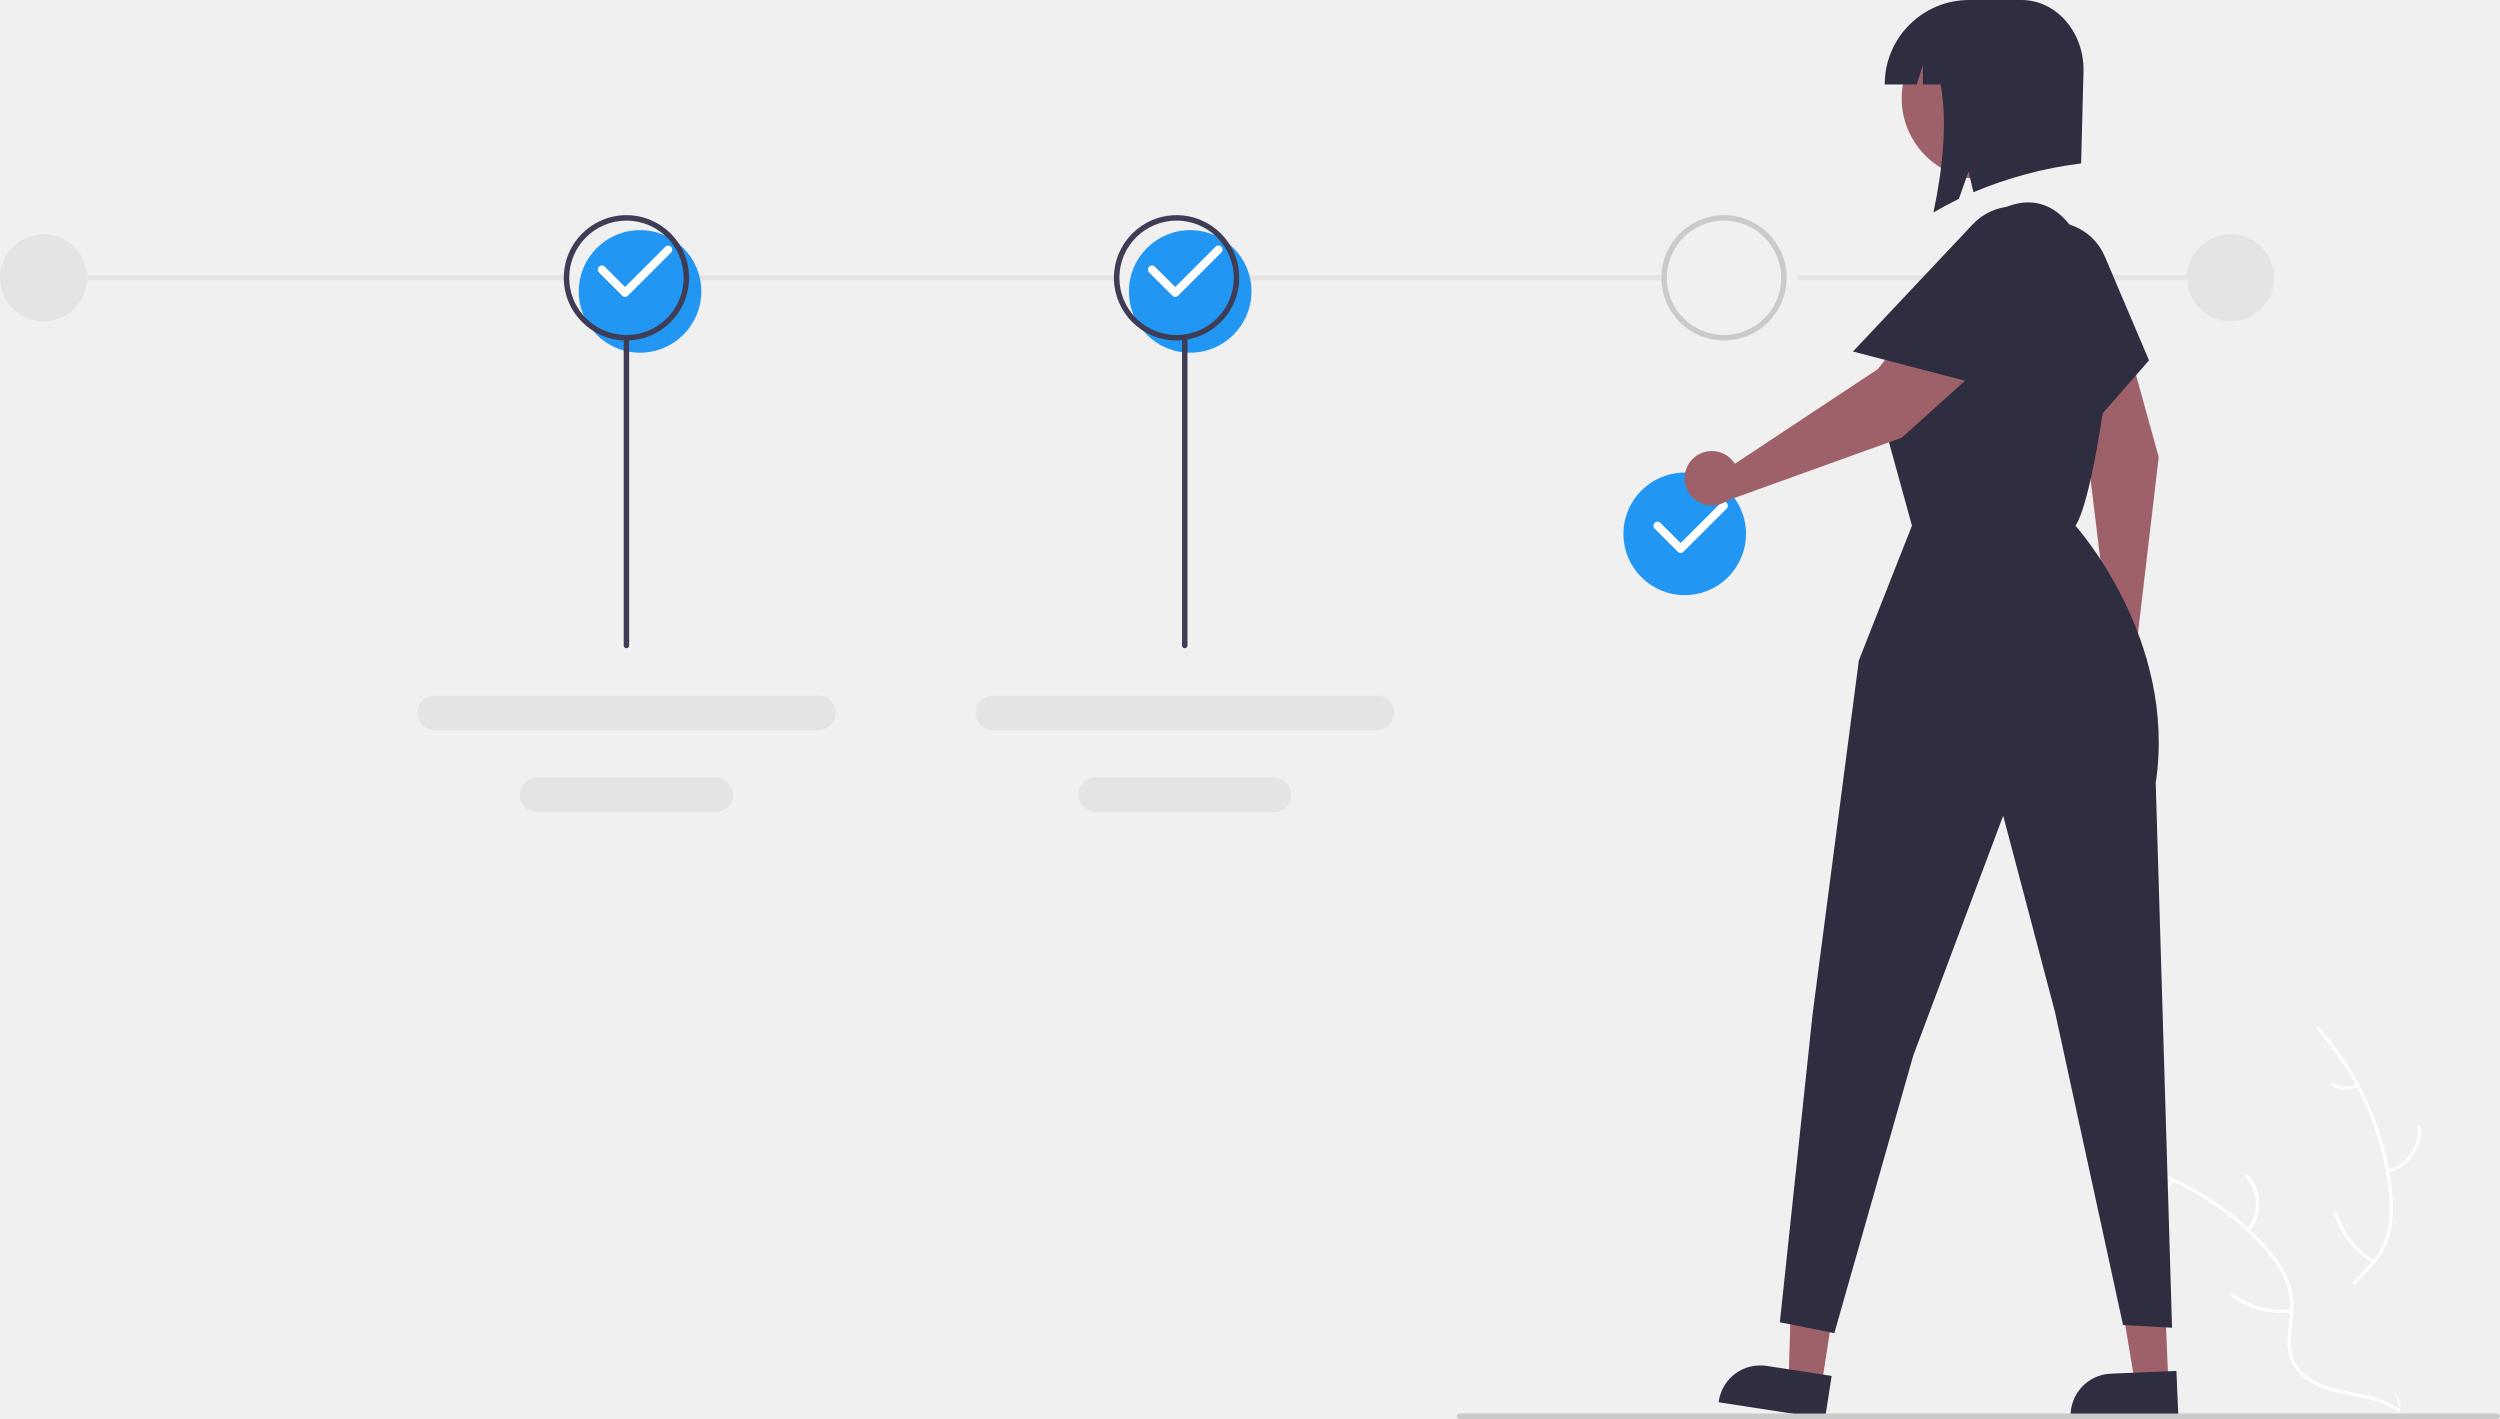
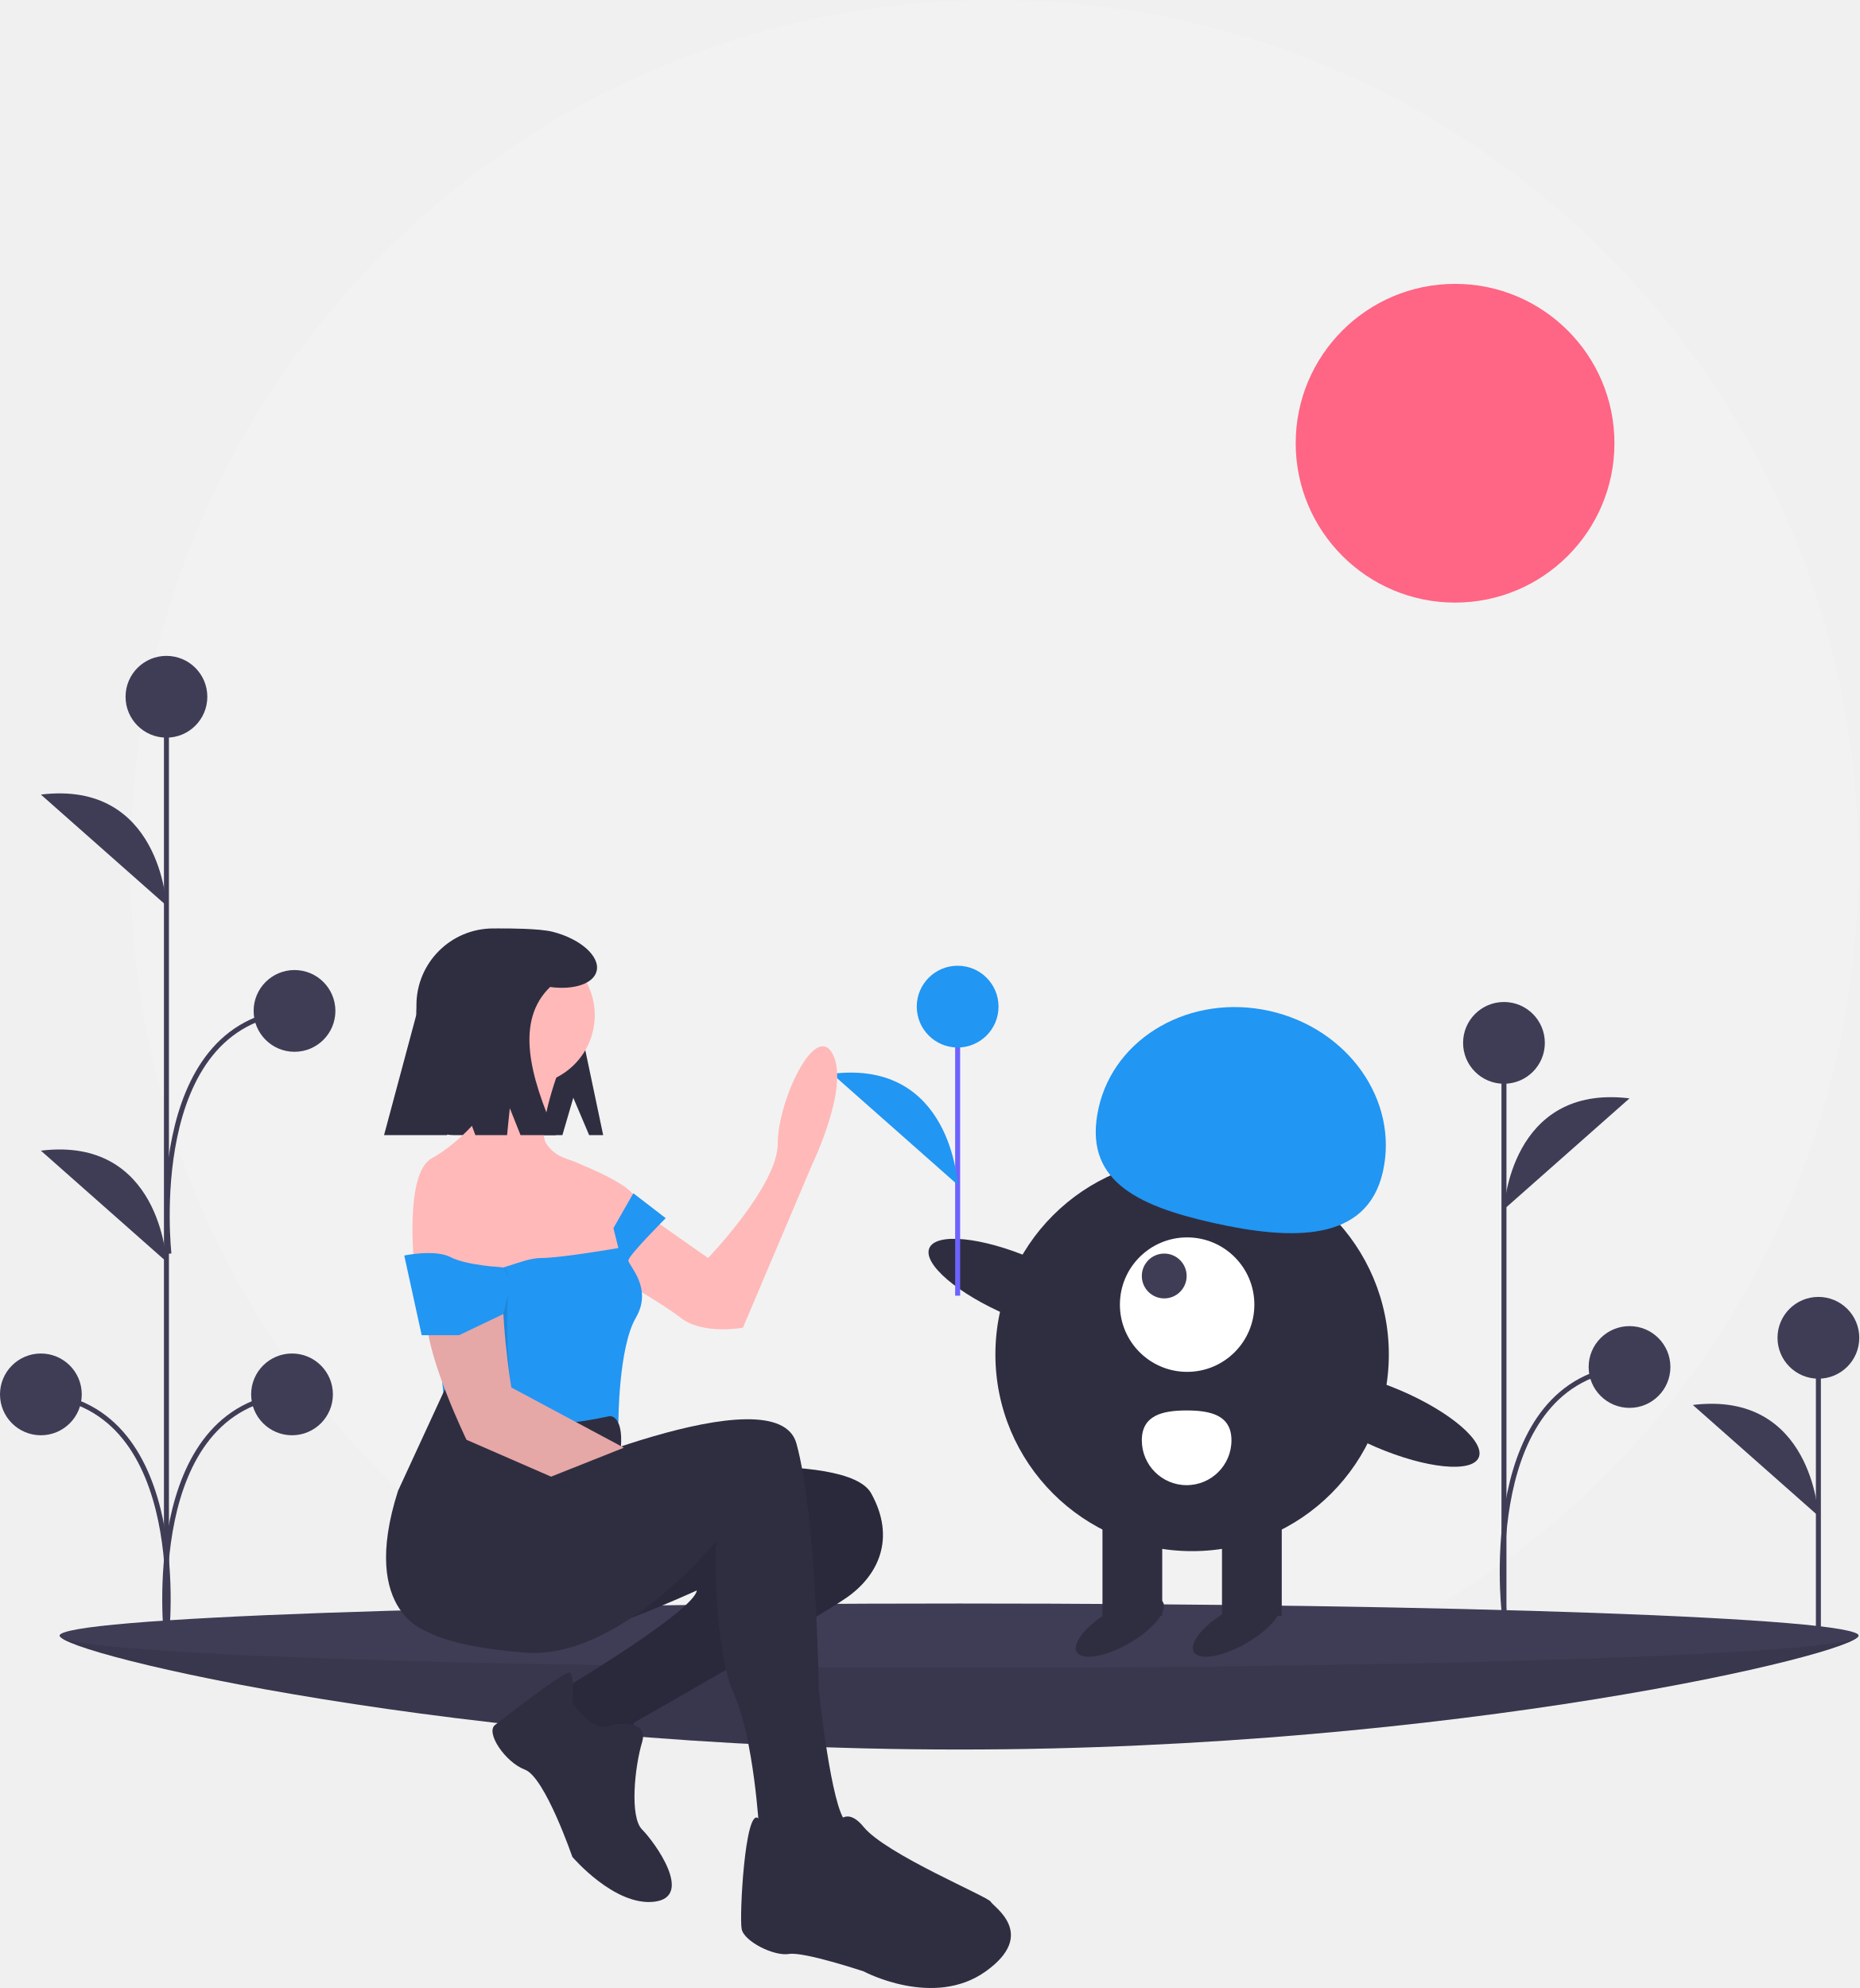
- <svg xmlns="http://www.w3.org/2000/svg" width="917.909" height="521" viewBox="0 0 917.909 521" role="img" artist="Katerina Limpitsouni" source="https://undraw.co/">
-   <path d="M1037.376,628.795c-3.318-26.678-19.851-52.964-45.294-61.646a123.863,123.863,0,0,1-.006,85.04c-3.91,10.575-9.359,21.93-5.682,32.589,2.288,6.632,7.886,11.706,14.142,14.878,6.257,3.173,13.202,4.685,20.059,6.167l1.35,1.116C1032.83,682.359,1040.693,655.473,1037.376,628.795Z" transform="translate(-141.0453 -189.5)" fill="#f0f0f0" />
-   <path d="M991.829,567.654a105.87,105.87,0,0,1,26.319,59.583,45.591,45.591,0,0,1-.519,14.275,26.149,26.149,0,0,1-6.503,12.128c-2.931,3.221-6.303,6.175-8.4,10.052a16.011,16.011,0,0,0-.782,13.071c1.852,5.311,5.501,9.64,9.218,13.749,4.126,4.563,8.484,9.236,10.238,15.285.213.733,1.337.36,1.125-.371-3.051-10.524-13.268-16.502-18.14-25.981-2.273-4.423-3.228-9.558-1.096-14.227,1.864-4.083,5.338-7.133,8.334-10.368a27.903,27.903,0,0,0,6.801-11.622,42.148,42.148,0,0,0,1.066-14.203,102.712,102.712,0,0,0-7.502-31.213A107.747,107.747,0,0,0,992.613,566.765c-.507-.567-1.287.325-.784.889Z" transform="translate(-141.0453 -189.5)" fill="#fff" />
-   <path d="M1017.829,620.067a15.884,15.884,0,0,0,12.091-16.639c-.06-.76-1.244-.702-1.184.059A14.708,14.708,0,0,1,1017.458,618.942c-.742.176-.366,1.3.371,1.125Z" transform="translate(-141.0453 -189.5)" fill="#fff" />
-   <path d="M1012.827,652.204a30.615,30.615,0,0,1-13.671-17.632c-.215-.732-1.34-.36-1.125.371a31.844,31.844,0,0,0,14.264,18.319c.657.39,1.186-.671.533-1.058Z" transform="translate(-141.0453 -189.5)" fill="#fff" />
-   <path d="M1006.248,587.558a8.991,8.991,0,0,1-8.52-.433c-.652-.398-1.18.663-.533,1.058a10.075,10.075,0,0,0,9.425.499.612.612,0,0,0,.377-.748.595.595,0,0,0-.748-.377Z" transform="translate(-141.0453 -189.5)" fill="#fff" />
-   <path d="M914.528,614.8c.4.26.8.52,1.2.79A118.408,118.408,0,0,1,930.868,627.41c.37.33.74.67,1.1,1.01A124.827,124.827,0,0,1,959.078,665.53a121.222,121.222,0,0,1,6.64,17.18c2.45,8.13,4.46,17.14,9.31,23.79a20.795,20.795,0,0,0,1.62,2h43.83c.1-.05.2-.09.3-.14l1.75.08c-.07-.31-.15-.63-.22-.94-.04-.18-.09-.36-.13-.54-.03-.12-.06-.24-.08-.35-.01-.04-.02-.08-.03-.11-.02-.11-.05-.21-.07-.31q-.66-2.685-1.36-5.37c0-.01,0-.01-.01-.02-3.59-13.63-8.35-27.08-15-39.38-.2-.37-.4-.75-.62-1.12a115.673,115.673,0,0,0-10.39-15.76,102.26,102.26,0,0,0-6.81-7.79A85.037,85.037,0,0,0,966.528,620.81c-15.72-8.3-33.92-11.48-50.72-6.41C915.378,614.53,914.958,614.66,914.528,614.8Z" transform="translate(-141.0453 -189.5)" fill="#f0f0f0" />
-   <path d="M914.627,615.356a105.87,105.87,0,0,1,56.888,31.728,45.591,45.591,0,0,1,8.181,11.71,26.148,26.148,0,0,1,2.109,13.599c-.401,4.336-1.314,8.725-.655,13.084a16.011,16.011,0,0,0,7.245,10.907c4.676,3.126,10.197,4.385,15.638,5.429,6.042,1.159,12.335,2.267,17.377,6.04.611.457,1.285-.517.675-.974-8.773-6.566-20.529-5.188-30.126-9.823-4.478-2.163-8.332-5.688-9.441-10.699-.97-4.382-.033-8.909.412-13.296a27.903,27.903,0,0,0-1.567-13.374,42.148,42.148,0,0,0-7.7-11.981A102.713,102.713,0,0,0,948.88,627.3a107.747,107.747,0,0,0-34.163-13.126c-.746-.148-.832,1.035-.091,1.182Z" transform="translate(-141.0453 -189.5)" fill="#fff" />
-   <path d="M966.942,641.551a15.884,15.884,0,0,0-.364-20.565c-.506-.57-1.416.189-.91.76a14.708,14.708,0,0,1,.299,19.13c-.486.587.491,1.259.974.675Z" transform="translate(-141.0453 -189.5)" fill="#fff" />
-   <path d="M982.297,670.222a30.615,30.615,0,0,1-21.531-5.847c-.613-.455-1.286.519-.675.974a31.844,31.844,0,0,0,22.418,6.039c.759-.084.543-1.25-.212-1.166Z" transform="translate(-141.0453 -189.5)" fill="#fff" />
-   <path d="M938.122,622.567a8.991,8.991,0,0,1-7.064,4.785c-.76.075-.543,1.24.212,1.166a10.075,10.075,0,0,0,7.826-5.276.612.612,0,0,0-.15-.824.595.595,0,0,0-.824.15Z" transform="translate(-141.0453 -189.5)" fill="#fff" />
-   <circle cx="16" cy="102" r="16" fill="#e4e4e4" />
-   <circle cx="819" cy="102" r="16" fill="#e4e4e4" />
-   <rect x="654.882" y="101" width="169.118" height="2" fill="#e4e4e4" />
-   <rect x="454.094" y="101" width="156.283" height="2" fill="#e4e4e4" />
-   <rect x="251.984" y="101" width="157.606" height="2" fill="#e4e4e4" />
-   <rect x="16" y="101" width="191.669" height="2" fill="#e4e4e4" />
-   <path d="M376.045,319a22.5,22.5,0,1,1,22.5-22.5A22.525,22.525,0,0,1,376.045,319Z" transform="translate(-141.0453 -189.5)" fill="#2196F3" />
-   <path d="M371.045,314.5a23,23,0,1,1,23-23A23.026,23.026,0,0,1,371.045,314.5Zm0-44a21,21,0,1,0,21,21A21.024,21.024,0,0,0,371.045,270.5Z" transform="translate(-141.0453 -189.5)" fill="#3f3d56" />
-   <path d="M370.545,298.5a1.5,1.5,0,0,1-1.061-.439l-8.5-8.5a1.5,1.5,0,1,1,2.121-2.121l7.439,7.439L385.339,280.085a1.5,1.5,0,0,1,2.121,2.121l-15.854,15.854A1.5,1.5,0,0,1,370.545,298.5Z" transform="translate(-141.0453 -189.5)" fill="#fff" />
-   <path d="M578.045,319a22.5,22.5,0,1,1,22.5-22.5A22.525,22.525,0,0,1,578.045,319Z" transform="translate(-141.0453 -189.5)" fill="#2196F3" />
-   <path d="M573.045,314.5a23,23,0,1,1,23-23A23.026,23.026,0,0,1,573.045,314.5Zm0-44a21,21,0,1,0,21,21A21.024,21.024,0,0,0,573.045,270.5Z" transform="translate(-141.0453 -189.5)" fill="#3f3d56" />
-   <path d="M572.545,298.5a1.5,1.5,0,0,1-1.061-.439l-8.5-8.5a1.5,1.5,0,1,1,2.121-2.121l7.439,7.439L587.339,280.085a1.5,1.5,0,1,1,2.121,2.121l-15.854,15.854A1.5,1.5,0,0,1,572.545,298.5Z" transform="translate(-141.0453 -189.5)" fill="#fff" />
-   <path d="M779.045,319a22.5,22.5,0,1,1,22.5-22.5A22.525,22.525,0,0,1,779.045,319Z" transform="translate(-141.0453 -189.5)" fill="#f0f0f0" />
-   <path d="M774.045,314.5a23,23,0,1,1,23-23A23.026,23.026,0,0,1,774.045,314.5Zm0-44a21,21,0,1,0,21,21A21.024,21.024,0,0,0,774.045,270.5Z" transform="translate(-141.0453 -189.5)" fill="#cacaca" />
-   <path d="M759.612,408.016a22.5,22.5,0,1,1,22.5-22.5A22.525,22.525,0,0,1,759.612,408.016Z" transform="translate(-141.0453 -189.5)" fill="#2196F3" />
-   <path d="M758.112,392.516a1.5,1.5,0,0,1-1.061-.439l-8.5-8.5a1.5,1.5,0,0,1,2.121-2.121l7.439,7.439,14.794-14.794a1.5,1.5,0,0,1,2.121,2.121l-15.854,15.854A1.5,1.5,0,0,1,758.112,392.516Z" transform="translate(-141.0453 -189.5)" fill="#fff" />
-   <polygon points="668.809 508.674 656.694 506.801 658.155 459.177 676.036 461.942 668.809 508.674" fill="#9e616a" />
-   <path d="M811.129,710.396l-39.066-6.041.076-.494a15.387,15.387,0,0,1,17.557-12.855l.001 0,23.86,3.69Z" transform="translate(-141.0453 -189.5)" fill="#2f2e41" />
-   <polygon points="796.146 507.474 783.898 507.996 776.056 460.999 794.134 460.229 796.146 507.474" fill="#9e616a" />
-   <path d="M940.822,708.714l-39.495,1.682-.021-.5a15.387,15.387,0,0,1,14.717-16.028l.001,0,24.122-1.028Z" transform="translate(-141.0453 -189.5)" fill="#2f2e41" />
-   <path d="M913.076,416.794a10.024,10.024,0,0,1,1.768-.329l-7.636-62.501L881.298,299.096a15.08,15.08,0,0,1,26.241-14.718l0,0a118.971,118.971,0,0,1,15.225,33.596L933.649,357.331l-7.96,67.493a9.997,9.997,0,1,1-12.614-8.03Z" transform="translate(-141.0453 -189.5)" fill="#9e616a" />
-   <path d="M875.194,298.98A20.802,20.802,0,0,1,913.862,283.666l16.216,38.142-32.734,37.447Z" transform="translate(-141.0453 -189.5)" fill="#2f2e41" />
-   <path d="M850.045,305.5l22-37,0,0c15.197-9.936,27.7-3.439,34.365,13.45,5.808,14.716,10.316,33.333,7.635,52.55-6.006,43.046-11,48-11,48s37.5,41.5,29.5,94.5l6,200-18-1-25-115-19-72-33,88-29,102-20-4,12-113,17-130,19.5-49.5-9.5-34.5S822.545,324,850.045,305.5Z" transform="translate(-141.0453 -189.5)" fill="#2f2e41" />
-   <path d="M776.939,358.344a10.024,10.024,0,0,1,1.084,1.434L830.526,325.021l37.51-47.694A15.08,15.08,0,0,1,892.928,294.226l0,0a118.971,118.971,0,0,1-23.253,28.631l-30.346,27.323-63.937,23.035a9.997,9.997,0,1,1,1.548-14.872Z" transform="translate(-141.0453 -189.5)" fill="#9e616a" />
-   <path d="M865.413,271.814a20.802,20.802,0,0,1,30.978,27.751l-26.877,31.55-48.126-12.553Z" transform="translate(-141.0453 -189.5)" fill="#2f2e41" />
-   <circle cx="869.016" cy="225.618" r="29.729" transform="translate(-142.7709 254.9806) rotate(-28.66318)" fill="#9e616a" />
-   <path d="M864.045,189.5h19.204c12.59,0,22.796,11.482,22.796,25.646L905.157,249.5a149.225,149.225,0,0,0-39.541,10.576l-1.792-7.654-3.536,10.081q-4.717,2.285-9.354,4.998c3.608-16.951,5.093-33.863,2.616-47h-6.504v-7.118l-2.208,7.118h-11.792v-0A31,31,0,0,1,864.045,189.5Z" transform="translate(-141.0453 -189.5)" fill="#2f2e41" />
-   <path d="M1057.955,710.5h-381a1,1,0,0,1,0-2h381a1,1,0,0,1,0,2Z" transform="translate(-141.0453 -189.5)" fill="#cacaca" />
-   <path d="M371.045,427.5a1,1,0,0,1-1-1v-112a1,1,0,0,1,2,0v112A1,1,0,0,1,371.045,427.5Z" transform="translate(-141.0453 -189.5)" fill="#3f3d56" />
-   <path d="M300.509,444.88a6.346,6.346,0,0,0,0,12.691h141.1a6.346,6.346,0,0,0,0-12.691Z" transform="translate(-141.0453 -189.5)" fill="#e4e4e4" />
-   <path d="M338.343,474.954a6.346,6.346,0,1,0-.027,12.691h65.458a6.346,6.346,0,1,0,0-12.691Z" transform="translate(-141.0453 -189.5)" fill="#e4e4e4" />
-   <path d="M505.509,444.88a6.346,6.346,0,0,0,0,12.691h141.1a6.346,6.346,0,0,0,0-12.691Z" transform="translate(-141.0453 -189.5)" fill="#e4e4e4" />
-   <path d="M543.343,474.954a6.346,6.346,0,1,0-.027,12.691h65.458a6.346,6.346,0,1,0,0-12.691Z" transform="translate(-141.0453 -189.5)" fill="#e4e4e4" />
-   <path d="M576.045,427.5a1,1,0,0,1-1-1v-112a1,1,0,0,1,2,0v112A1,1,0,0,1,576.045,427.5Z" transform="translate(-141.0453 -189.5)" fill="#3f3d56" />
+ <svg xmlns="http://www.w3.org/2000/svg" artist="Katerina Limpitsouni" height="798.377" role="img" source="https://undraw.co/" viewBox="0 0 746.669 798.377" width="746.669">
+   <circle cx="399.345" cy="347" fill="#f2f2f2" r="347" />
+   <g data-name="ground" id="f9f9bcf5-f65d-4586-b32b-ca2676d797c4">
+     <path d="M973.025,707.678c0,7.124-161.706,45.734-361.18,45.734s-361.18-38.61-361.18-45.734S412.371,712.369,611.845,712.369,973.025,700.554,973.025,707.678Z" fill="#3f3d56" transform="translate(-226.6655 -50.81143)" />
+     <path d="M973.025,707.678c0,7.124-161.706,45.734-361.18,45.734s-361.18-38.61-361.18-45.734S412.371,712.369,611.845,712.369,973.025,700.554,973.025,707.678Z" opacity="0.1" transform="translate(-226.6655 -50.81143)" />
+     <ellipse cx="385.18" cy="656.867" fill="#3f3d56" rx="361.18" ry="12.899" />
+   </g>
+   <line fill="#3f3d56" stroke="#3f3d56" stroke-miterlimit="10" stroke-width="2" x1="730.252" x2="730.252" y1="653.349" y2="537.255" />
+   <circle cx="730.252" cy="537.255" fill="#3f3d56" r="16.417" />
+   <path d="M956.917,659.618s-2.345-50.443-50.424-44.58" fill="#3f3d56" transform="translate(-226.6655 -50.81143)" />
+   <line fill="#3f3d56" stroke="#3f3d56" stroke-miterlimit="10" stroke-width="2" x1="66.842" x2="66.842" y1="662.004" y2="280" />
+   <circle cx="66.842" cy="279.817" fill="#3f3d56" r="16.417" />
+   <circle cx="16.417" cy="559.982" fill="#3f3d56" r="16.417" />
+   <path d="M293.507,414.488s-2.345-50.443-50.424-44.58" fill="#3f3d56" transform="translate(-226.6655 -50.81143)" />
+   <path d="M293.507,557.488s-2.345-50.443-50.424-44.58" fill="#3f3d56" transform="translate(-226.6655 -50.81143)" />
+   <path d="M293.507,708.302s10.554-92.818-50.424-97.509" fill="none" stroke="#3f3d56" stroke-miterlimit="10" stroke-width="2" transform="translate(-226.6655 -50.81143)" />
+   <circle cx="117.273" cy="559.982" fill="#3f3d56" r="16.417" />
+   <path d="M293.514,708.302s-10.554-92.818,50.424-97.509" fill="none" stroke="#3f3d56" stroke-miterlimit="10" stroke-width="2" transform="translate(-226.6655 -50.81143)" />
+   <circle cx="118.273" cy="405.982" fill="#3f3d56" r="16.417" />
+   <path d="M294.514,554.302s-10.554-92.818,50.424-97.509" fill="none" stroke="#3f3d56" stroke-miterlimit="10" stroke-width="2" transform="translate(-226.6655 -50.81143)" />
+   <line fill="#3f3d56" stroke="#3f3d56" stroke-miterlimit="10" stroke-width="2" x1="603.978" x2="603.978" y1="651.004" y2="418.817" />
+   <circle cx="603.978" cy="418.817" fill="#3f3d56" r="16.417" />
+   <path d="M830.644,536.488s2.345-50.443,50.424-44.58" fill="#3f3d56" transform="translate(-226.6655 -50.81143)" />
+   <path d="M830.644,697.302s-10.554-92.818,50.424-97.509" fill="none" stroke="#3f3d56" stroke-miterlimit="10" stroke-width="2" transform="translate(-226.6655 -50.81143)" />
+   <circle cx="654.403" cy="548.982" fill="#3f3d56" r="16.417" />
+   <circle cx="584.345" cy="178" fill="#ff6584" r="64" />
+   <circle cx="478.742" cy="543.936" fill="#2f2e41" r="79" />
+   <rect fill="#2f2e41" height="43" transform="translate(1232.149 1305.684) rotate(-180)" width="24" x="717.407" y="656.748" />
+   <rect fill="#2f2e41" height="43" transform="translate(1136.149 1305.684) rotate(-180)" width="24" x="669.407" y="656.748" />
+   <ellipse cx="676.407" cy="704.248" fill="#2f2e41" rx="20" ry="7.5" transform="translate(-488.168 381.7436) rotate(-30)" />
+   <ellipse cx="723.407" cy="704.248" fill="#2f2e41" rx="20" ry="7.5" transform="translate(-481.8712 405.2436) rotate(-30)" />
+   <circle cx="476.742" cy="523.936" fill="#fff" r="27" />
+   <circle cx="467.546" cy="512.436" fill="#3f3d56" r="9" />
+   <path d="M782.04,521.28c6.379-28.568-14.012-57.434-45.544-64.475s-62.265,10.41-68.644,38.978,14.519,39.104,46.051,46.145S775.661,549.848,782.04,521.28Z" fill="#2196F3" transform="translate(-226.6655 -50.81143)" />
+   <ellipse cx="636.192" cy="567.591" fill="#2f2e41" rx="12.4" ry="39.5" transform="translate(-362.6075 878.3174) rotate(-66.82884)" />
+   <ellipse cx="784.192" cy="620.591" fill="#2f2e41" rx="12.4" ry="39.5" transform="translate(-321.5671 1046.524) rotate(-66.82884)" />
+   <path d="M721.212,629.248a18,18,0,0,1-36,0c0-9.941,8.059-12,18-12S721.212,619.307,721.212,629.248Z" fill="#fff" transform="translate(-226.6655 -50.81143)" />
+   <line fill="none" stroke="#6c63ff" stroke-miterlimit="10" stroke-width="2" x1="384.583" x2="384.583" y1="520.349" y2="404.255" />
+   <circle cx="384.583" cy="404.255" fill="#2196F3" r="16.417" />
+   <path d="M611.248,526.618s-2.345-50.443-50.424-44.58" fill="#2196F3" transform="translate(-226.6655 -50.81143)" />
+   <path d="M456.898,491.673l6.364,15h5.636l-8-38c0-24.391-11.772-45-36.163-45h-0a30.837,30.837,0,0,0-30.836,30.837V491.777a14.896,14.896,0,0,0,14.896,14.896h43.729Z" fill="#2f2e41" transform="translate(-226.6655 -50.81143)" />
+   <path d="M483.511,642.522s83-10,93,8,3,33-10,42-85,50-85,50l-6,10-13-2-13-12,6-11s50-30,51-38c0,0-46,21-51,17s-61-23-52-34,32-27,32-27Z" fill="#2f2e41" transform="translate(-226.6655 -50.81143)" />
+   <path d="M483.511,642.522s83-10,93,8,3,33-10,42-85,50-85,50l-6,10-13-2-13-12,6-11s50-30,51-38c0,0-46,21-51,17s-61-23-52-34,32-27,32-27Z" opacity="0.1" transform="translate(-226.6655 -50.81143)" />
+   <path d="M472.511,743.522s15-3,12,7-5,30,0,35,21,27,5,29-33-18-33-18-11-32-19-35-16-15-12-18,28-22,30-21,1,12,1,12S464.511,747.522,472.511,743.522Z" fill="#2f2e41" transform="translate(-226.6655 -50.81143)" />
+   <path d="M474.011,530.022l37,26s28-29,28-46,15-49,22-36-8,44-8,44l-28,66s-16,3-25-4-34-21-34-21Z" fill="#ffb9b9" transform="translate(-226.6655 -50.81143)" />
+   <circle cx="210.845" cy="407.71" fill="#ffb9b9" r="28" />
+   <path d="M452.011,478.022s-10,26-6,32,9,6,13,8c2,1,23,9,23,15a23.864,23.864,0,0,1-3,11l-3,17-25,16-33-4-25-14s-4-37,7-43,24-20,23-25-2-17-2-17Z" fill="#ffb9b9" transform="translate(-226.6655 -50.81143)" />
+   <path d="M494.011,540.022s-15,15-15,17,10,11,3,23-7,42-7,42l-24,5-45-4-7-69s18,3,22,6,15-4,23-4,31-4,31-4l-2-8,8-14Z" fill="#2196F3" transform="translate(-226.6655 -50.81143)" />
+   <path d="M497.511,646.522" fill="none" stroke="#ffb9b9" stroke-miterlimit="10" transform="translate(-226.6655 -50.81143)" />
+   <path d="M437.511,646.522s101-45,109-16,9,99,9,99,5,48,11,53,0,20,0,20l-15,5-14-6-6-16s-2-36-10-54-8-60-7-62c0,0-39,48-77,45s-43.5-11.5-43.5-11.5S412.511,646.522,437.511,646.522Z" fill="#2f2e41" transform="translate(-226.6655 -50.81143)" />
+   <path d="M560.511,787.522s4-14,13-3,50,28,51,30,19,13-2,28-49,0-49,0-24-8-30-7-18-5-19-10,1.362-48.956,6.681-44.478,11.319,16.478,11.319,16.478S562.511,802.522,560.511,787.522Z" fill="#2f2e41" transform="translate(-226.6655 -50.81143)" />
+   <path d="M471.511,619.522s5.5-.5,4.5,12.5c0,0-34.5,10.5-40.5,19.5s-32,36-36,55c0,0-29-7-13-57l18.812-40.786S416.511,631.522,471.511,619.522Z" fill="#2f2e41" transform="translate(-226.6655 -50.81143)" />
+   <path d="M447.973,643.826,414.011,629.022s-16-33-16-49a246.603,246.603,0,0,0-2.125-27.522A35.528,35.528,0,0,1,407.452,521.356c3.531-3.088,7.496-5.334,11.559-5.334,0,0,12,22,10,42s3,50,3,50l45.186,24.184" fill="#ffb9b9" transform="translate(-226.6655 -50.81143)" />
+   <path d="M447.973,643.826,414.011,629.022s-16-33-16-49c0-8.334,35-33,33-13s1,41,1,41l45.186,24.184" opacity="0.1" transform="translate(-226.6655 -50.81143)" />
+   <path d="M432.011,565.022l-3.188,13.5-17.812,8.5h-15l-7-32s12.359-2.614,18.68.693,21.163,4.098,21.163,4.098Z" fill="#2196F3" transform="translate(-226.6655 -50.81143)" />
+   <path d="M448.601,425.01c-5.425-1.375-18.289-1.337-20.171-1.337a34.531,34.531,0,0,0-34.531,34.531l-13,48.469h25.304l4.696-18,6.667,18h12.738l1.095-10.817,4.311,10.817h14.189c-10.626-24.044-16.279-45.961-2.318-59.488,9.427,1.284,17.379-1.241,18.674-6.352C467.747,434.944,459.843,427.86,448.601,425.01Z" fill="#2f2e41" transform="translate(-226.6655 -50.81143)" />
</svg>
